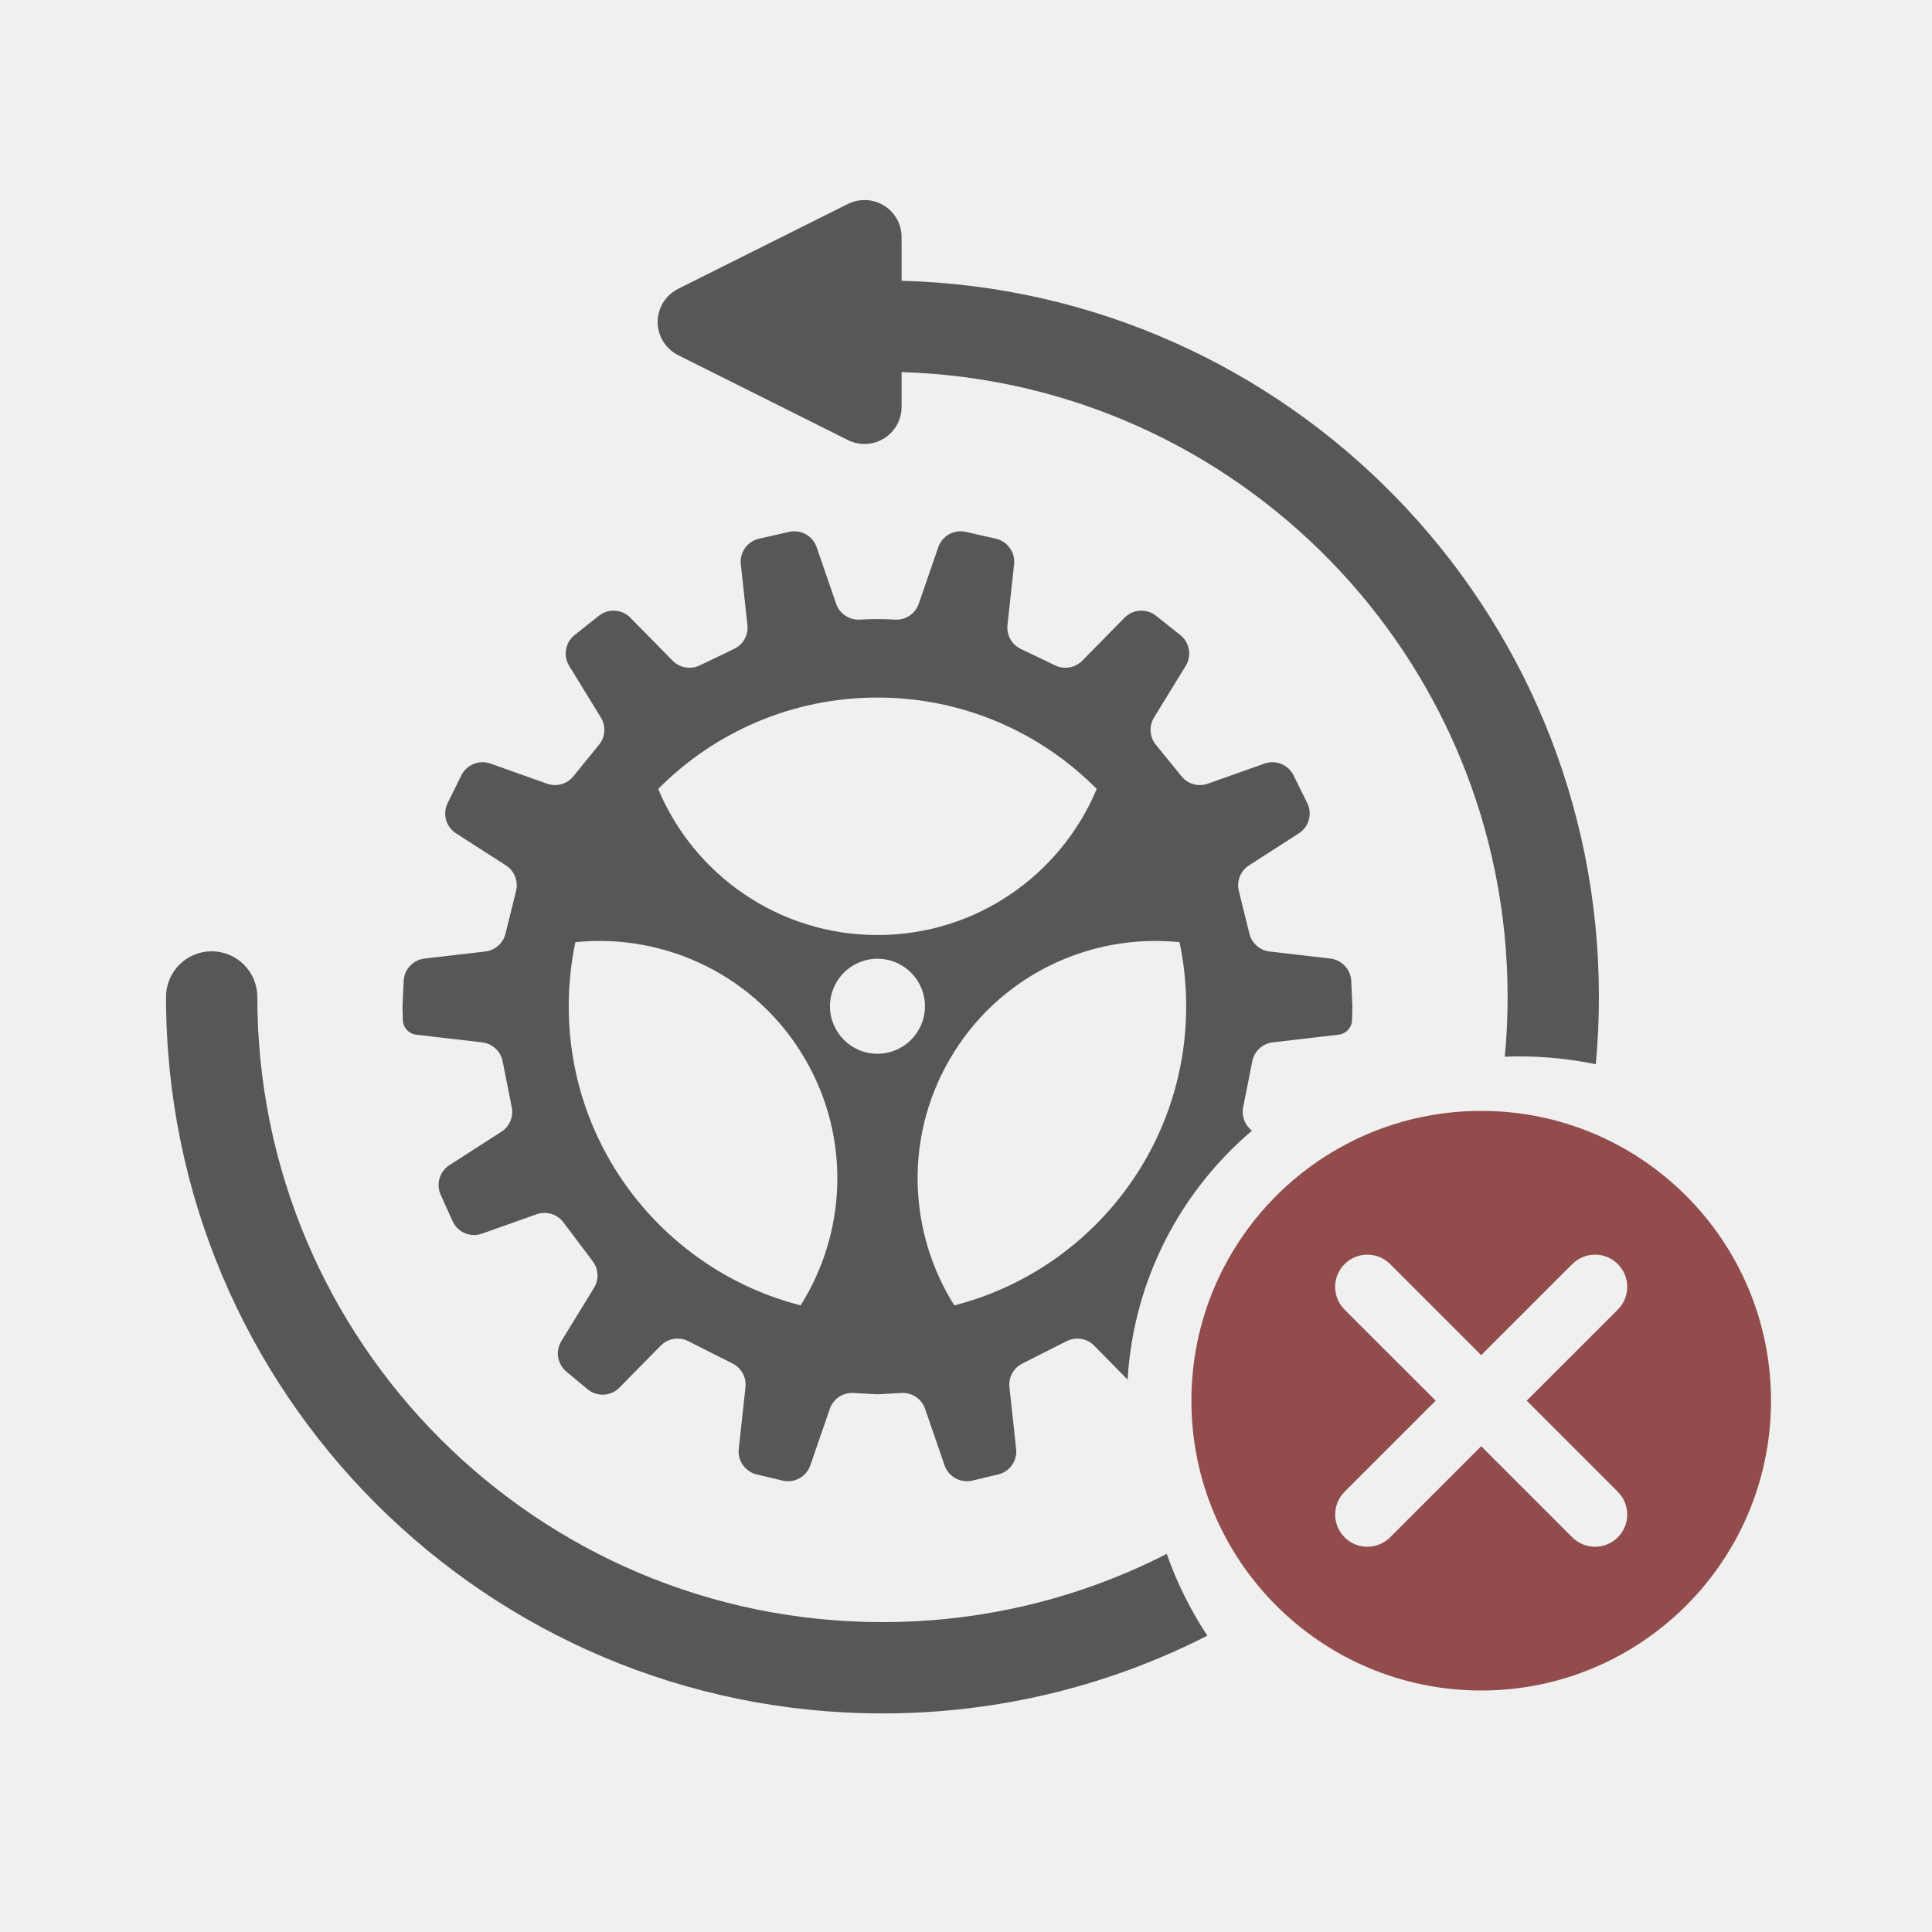
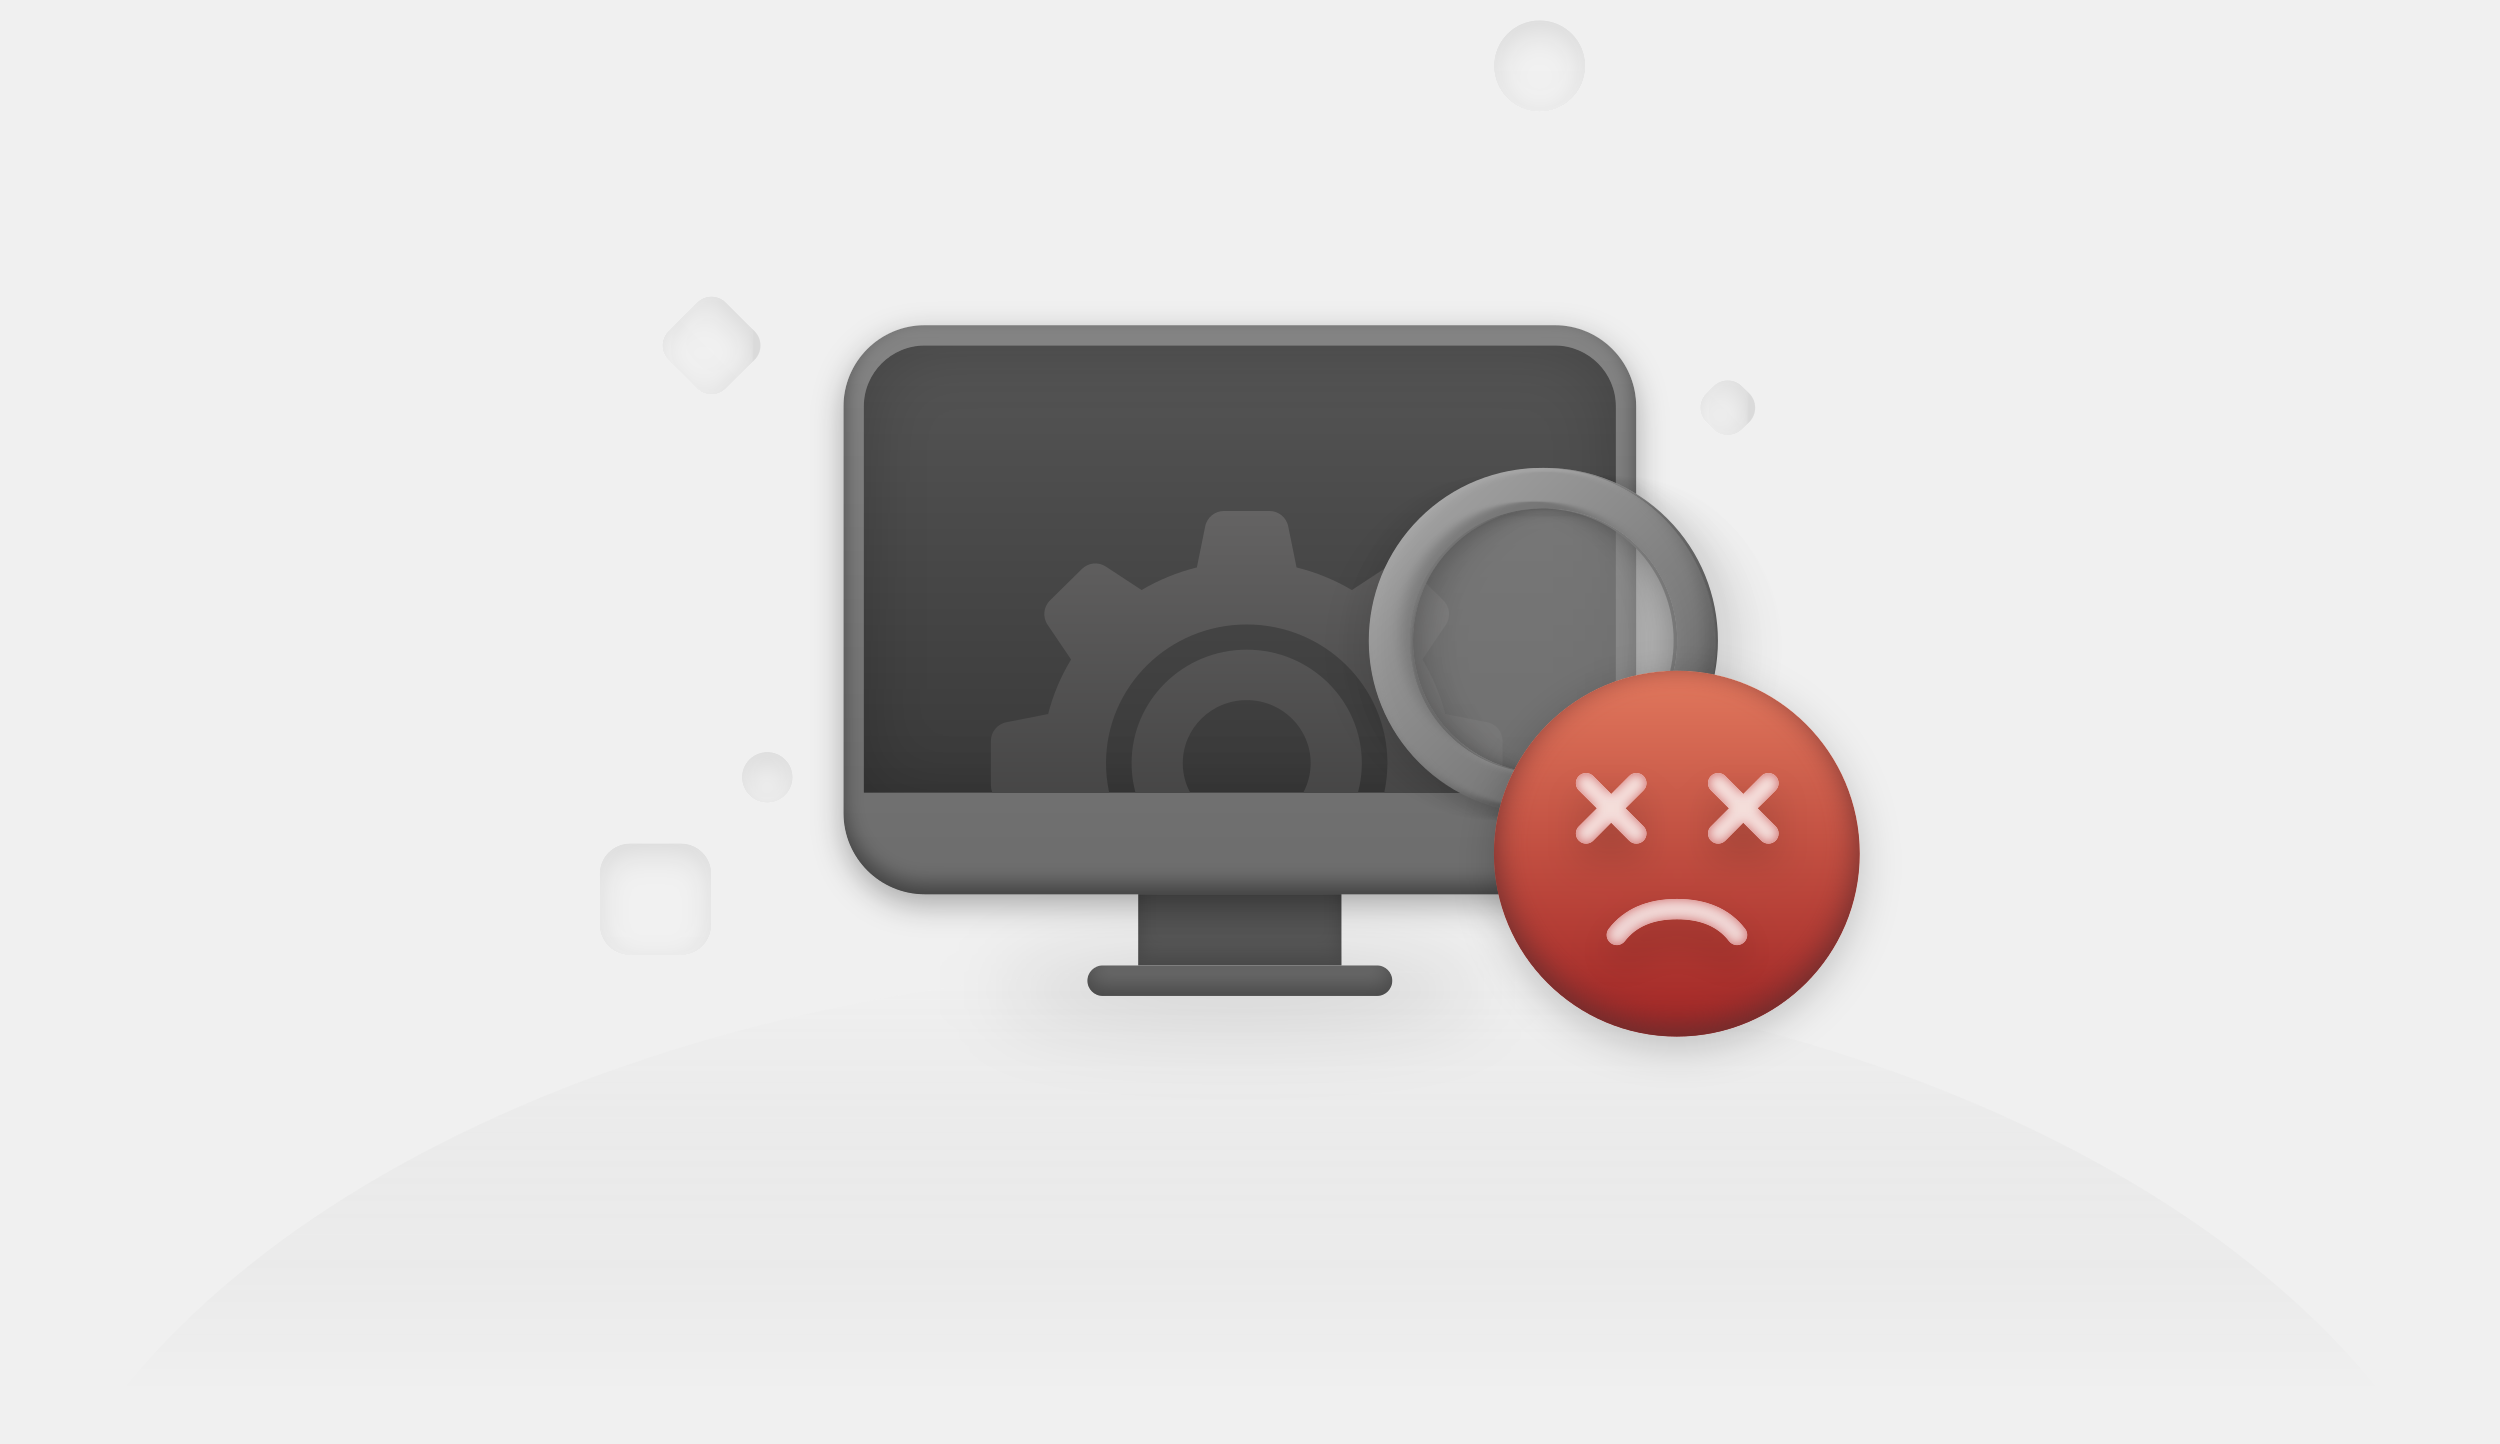
- <svg xmlns="http://www.w3.org/2000/svg" width="120px" height="120px" viewBox="0 0 120 120" version="1.1">
-   <g id="picture/update-failure/dark" stroke="none" stroke-width="1" fill="none" fill-rule="evenodd">
-     <g id="编组" transform="translate(10.312, 12.42345)">
-       <path d="M81.688,56.577 C91.629,56.577 99.688,64.635 99.688,74.577 C99.688,84.518 91.629,92.577 81.688,92.577 C71.747,92.577 63.688,84.518 63.688,74.577 C63.688,64.635 71.747,56.577 81.688,56.577 Z M76.031,66.091 C75.25,65.31 73.984,65.31 73.203,66.091 C72.422,66.872 72.422,68.139 73.203,68.92 L78.86,74.575 L73.203,80.233 C72.422,81.014 72.422,82.281 73.203,83.062 C73.984,83.843 75.25,83.843 76.031,83.062 L81.688,77.404 L87.345,83.062 C88.126,83.843 89.392,83.843 90.173,83.062 C90.954,82.281 90.954,81.014 90.173,80.233 L84.516,74.575 L90.173,68.92 C90.954,68.139 90.954,66.872 90.173,66.091 C89.392,65.31 88.126,65.31 87.345,66.091 L81.688,71.747 Z" id="形状结合" fill="#924C4C" fill-rule="nonzero" />
-       <path d="M2.835,46.665 C4.401,46.665 5.671,47.934 5.671,49.5 C5.671,70.945 23.055,88.329 44.5,88.329 C50.858,88.329 56.859,86.801 62.156,84.092 C62.79,85.897 63.641,87.601 64.678,89.171 C58.622,92.259 51.764,94 44.5,94 C19.923,94 0,74.077 0,49.5 C0,47.934 1.269,46.665 2.835,46.665 Z M49.675,20.612 L51.542,21.036 C52.268,21.201 52.755,21.884 52.675,22.625 L52.264,26.4 C52.196,27.019 52.527,27.612 53.088,27.881 L55.231,28.908 C55.796,29.178 56.47,29.06 56.91,28.613 L59.534,25.945 C60.059,25.41 60.904,25.358 61.491,25.824 L62.997,27.02 C63.578,27.481 63.723,28.303 63.335,28.935 L61.368,32.14 C61.042,32.671 61.087,33.349 61.48,33.832 L63.077,35.797 C63.469,36.279 64.121,36.461 64.705,36.254 L68.227,35.003 C68.927,34.754 69.702,35.068 70.031,35.734 L70.883,37.453 C71.214,38.122 70.99,38.933 70.362,39.337 L67.264,41.329 C66.736,41.668 66.483,42.306 66.634,42.914 L67.291,45.571 C67.437,46.164 67.937,46.604 68.544,46.675 L72.32,47.115 C73.034,47.198 73.582,47.786 73.615,48.504 L73.686,50.06 C73.688,50.095 73.688,50.13 73.688,50.165 L73.667,50.931 C73.655,51.4 73.3,51.789 72.833,51.843 L68.739,52.32 C68.107,52.394 67.595,52.867 67.47,53.491 L66.902,56.351 C66.792,56.904 67.008,57.467 67.452,57.804 C63.012,61.574 60.089,67.078 59.726,73.269 L57.649,71.157 C57.202,70.702 56.512,70.588 55.942,70.876 L53.182,72.27 C52.637,72.546 52.319,73.131 52.385,73.738 L52.803,77.573 C52.883,78.308 52.403,78.988 51.683,79.158 L50.08,79.538 C49.347,79.711 48.601,79.301 48.356,78.589 L47.147,75.082 C46.934,74.463 46.334,74.06 45.68,74.096 L44.269,74.175 C44.215,74.178 44.161,74.178 44.107,74.175 L42.696,74.096 C42.042,74.06 41.442,74.463 41.229,75.082 L40.02,78.589 C39.775,79.301 39.029,79.711 38.296,79.538 L36.693,79.158 C35.973,78.988 35.493,78.308 35.573,77.573 L35.991,73.738 C36.057,73.131 35.739,72.546 35.194,72.27 L32.434,70.876 C31.864,70.588 31.174,70.702 30.727,71.157 L28.162,73.765 C27.626,74.31 26.762,74.352 26.176,73.862 L24.864,72.766 C24.306,72.299 24.174,71.494 24.555,70.874 L26.584,67.568 C26.9,67.055 26.868,66.401 26.506,65.919 L24.68,63.495 C24.295,62.984 23.622,62.781 23.018,62.996 L19.625,64.201 C18.906,64.457 18.111,64.118 17.798,63.422 L17.058,61.782 C16.76,61.12 16.991,60.339 17.602,59.947 L20.83,57.871 C21.336,57.545 21.592,56.942 21.474,56.351 L20.906,53.491 C20.781,52.867 20.269,52.394 19.637,52.32 L15.543,51.843 C15.076,51.789 14.721,51.4 14.709,50.931 L14.688,50.165 C14.688,50.13 14.688,50.095 14.69,50.06 L14.761,48.504 C14.794,47.786 15.342,47.198 16.056,47.115 L19.832,46.675 C20.439,46.604 20.939,46.164 21.085,45.571 L21.742,42.914 C21.893,42.306 21.64,41.668 21.112,41.329 L18.014,39.337 C17.386,38.933 17.162,38.122 17.493,37.453 L18.345,35.734 C18.674,35.068 19.449,34.754 20.149,35.003 L23.671,36.254 C24.255,36.461 24.907,36.279 25.299,35.797 L26.896,33.832 C27.289,33.349 27.334,32.671 27.008,32.14 L25.041,28.935 C24.653,28.303 24.798,27.481 25.379,27.02 L26.885,25.824 C27.472,25.358 28.317,25.41 28.842,25.945 L31.466,28.613 C31.906,29.06 32.58,29.178 33.145,28.908 L35.288,27.881 C35.849,27.612 36.18,27.019 36.112,26.4 L35.701,22.625 C35.621,21.884 36.108,21.201 36.834,21.036 L38.701,20.612 C39.43,20.447 40.168,20.857 40.411,21.564 L41.623,25.079 C41.837,25.695 42.433,26.096 43.085,26.062 C43.533,26.039 43.901,26.028 44.188,26.028 C44.475,26.028 44.843,26.039 45.291,26.062 C45.943,26.096 46.539,25.695 46.753,25.079 L47.965,21.564 C48.208,20.857 48.946,20.447 49.675,20.612 Z M25.437,46.096 L25.427,46.096 C25.156,47.381 25.013,48.713 25.013,50.079 C25.013,59.021 31.134,66.534 39.415,68.655 C42.244,64.171 42.553,58.308 39.718,53.398 C36.72,48.204 31.04,45.524 25.437,46.096 Z M48.66,53.398 C45.825,58.308 46.134,64.171 48.963,68.656 C57.244,66.534 63.364,59.021 63.364,50.079 C63.364,48.713 63.222,47.381 62.95,46.097 C57.344,45.521 51.66,48.201 48.66,53.398 Z M45.445,1.274 C45.605,1.594 45.688,1.947 45.688,2.305 L45.689,5.016 C69.716,5.646 89,25.321 89,49.5 C89,50.909 88.934,52.304 88.806,53.68 C87.272,53.359 85.683,53.192 84.055,53.192 C83.753,53.192 83.452,53.198 83.153,53.209 C83.27,51.989 83.329,50.751 83.329,49.5 C83.329,28.453 66.584,11.317 45.689,10.688 L45.688,12.849 C45.688,14.121 44.656,15.153 43.384,15.153 C43.026,15.153 42.674,15.069 42.354,14.909 L31.81,9.637 C30.671,9.068 30.21,7.684 30.779,6.546 C31.002,6.1 31.364,5.739 31.81,5.516 L42.354,0.244 C43.492,-0.325 44.876,0.136 45.445,1.274 Z M44.189,47.126 C42.56,47.126 41.239,48.447 41.239,50.077 C41.239,51.706 42.56,53.027 44.189,53.027 C45.818,53.027 47.139,51.706 47.139,50.077 C47.139,48.447 45.818,47.126 44.189,47.126 Z M44.189,30.903 C38.864,30.903 34.046,33.073 30.57,36.58 C32.794,41.908 38.054,45.653 44.189,45.653 C50.324,45.653 55.584,41.908 57.807,36.578 C54.332,33.073 49.514,30.903 44.189,30.903 Z" id="形状结合" fill="#575757" />
+ <svg xmlns="http://www.w3.org/2000/svg" xmlns:xlink="http://www.w3.org/1999/xlink" width="246px" height="142px" viewBox="0 0 246 142" version="1.1">
+   <defs>
+     <linearGradient x1="50%" y1="0%" x2="50%" y2="76.664%" id="linearGradient-1">
+       <stop stop-color="#FFFFFF" stop-opacity="0.1" offset="0%" />
+       <stop stop-color="#000000" stop-opacity="0" offset="100%" />
+     </linearGradient>
+     <linearGradient x1="50%" y1="0%" x2="50%" y2="100%" id="linearGradient-2">
+       <stop stop-color="#FFFFFF" stop-opacity="0.05" offset="0%" />
+       <stop stop-color="#FFFFFF" stop-opacity="0.02" offset="100%" />
+     </linearGradient>
+     <rect id="path-3" x="7" y="28" width="8" height="8" rx="2" />
+     <filter x="-25.0%" y="-25.0%" width="150.0%" height="150.0%" filterUnits="objectBoundingBox" id="filter-4">
+       <feGaussianBlur stdDeviation="1.5" in="SourceAlpha" result="shadowBlurInner1" />
+       <feOffset dx="0" dy="1" in="shadowBlurInner1" result="shadowOffsetInner1" />
+       <feComposite in="shadowOffsetInner1" in2="SourceAlpha" operator="arithmetic" k2="-1" k3="1" result="shadowInnerInner1" />
+       <feColorMatrix values="0 0 0 0 0   0 0 0 0 0   0 0 0 0 0  0 0 0 0.1 0" type="matrix" in="shadowInnerInner1" result="shadowMatrixInner1" />
+       <feGaussianBlur stdDeviation="1.5" in="SourceAlpha" result="shadowBlurInner2" />
+       <feOffset dx="0" dy="-1" in="shadowBlurInner2" result="shadowOffsetInner2" />
+       <feComposite in="shadowOffsetInner2" in2="SourceAlpha" operator="arithmetic" k2="-1" k3="1" result="shadowInnerInner2" />
+       <feColorMatrix values="0 0 0 0 1   0 0 0 0 1   0 0 0 0 1  0 0 0 0.1 0" type="matrix" in="shadowInnerInner2" result="shadowMatrixInner2" />
+       <feMerge>
+         <feMergeNode in="shadowMatrixInner1" />
+         <feMergeNode in="shadowMatrixInner2" />
+       </feMerge>
+     </filter>
+     <rect id="path-5" x="108.5" y="35.621" width="5" height="5" rx="2" />
+     <filter x="-40.0%" y="-40.0%" width="180.0%" height="180.0%" filterUnits="objectBoundingBox" id="filter-6">
+       <feGaussianBlur stdDeviation="1.5" in="SourceAlpha" result="shadowBlurInner1" />
+       <feOffset dx="0" dy="1" in="shadowBlurInner1" result="shadowOffsetInner1" />
+       <feComposite in="shadowOffsetInner1" in2="SourceAlpha" operator="arithmetic" k2="-1" k3="1" result="shadowInnerInner1" />
+       <feColorMatrix values="0 0 0 0 0   0 0 0 0 0   0 0 0 0 0  0 0 0 0.1 0" type="matrix" in="shadowInnerInner1" result="shadowMatrixInner1" />
+       <feGaussianBlur stdDeviation="1.5" in="SourceAlpha" result="shadowBlurInner2" />
+       <feOffset dx="0" dy="-1" in="shadowBlurInner2" result="shadowOffsetInner2" />
+       <feComposite in="shadowOffsetInner2" in2="SourceAlpha" operator="arithmetic" k2="-1" k3="1" result="shadowInnerInner2" />
+       <feColorMatrix values="0 0 0 0 1   0 0 0 0 1   0 0 0 0 1  0 0 0 0.1 0" type="matrix" in="shadowInnerInner2" result="shadowMatrixInner2" />
+       <feMerge>
+         <feMergeNode in="shadowMatrixInner1" />
+         <feMergeNode in="shadowMatrixInner2" />
+       </feMerge>
+     </filter>
+     <rect id="path-7" x="106" y="89" width="5" height="5" rx="2" />
+     <filter x="-40.0%" y="-40.0%" width="180.0%" height="180.0%" filterUnits="objectBoundingBox" id="filter-8">
+       <feGaussianBlur stdDeviation="1.5" in="SourceAlpha" result="shadowBlurInner1" />
+       <feOffset dx="0" dy="1" in="shadowBlurInner1" result="shadowOffsetInner1" />
+       <feComposite in="shadowOffsetInner1" in2="SourceAlpha" operator="arithmetic" k2="-1" k3="1" result="shadowInnerInner1" />
+       <feColorMatrix values="0 0 0 0 0   0 0 0 0 0   0 0 0 0 0  0 0 0 0.1 0" type="matrix" in="shadowInnerInner1" result="shadowMatrixInner1" />
+       <feGaussianBlur stdDeviation="1.5" in="SourceAlpha" result="shadowBlurInner2" />
+       <feOffset dx="0" dy="-1" in="shadowBlurInner2" result="shadowOffsetInner2" />
+       <feComposite in="shadowOffsetInner2" in2="SourceAlpha" operator="arithmetic" k2="-1" k3="1" result="shadowInnerInner2" />
+       <feColorMatrix values="0 0 0 0 1   0 0 0 0 1   0 0 0 0 1  0 0 0 0.1 0" type="matrix" in="shadowInnerInner2" result="shadowMatrixInner2" />
+       <feMerge>
+         <feMergeNode in="shadowMatrixInner1" />
+         <feMergeNode in="shadowMatrixInner2" />
+       </feMerge>
+     </filter>
+     <rect id="path-9" x="88" y="0" width="9" height="9" rx="4.5" />
+     <filter x="-22.2%" y="-22.2%" width="144.4%" height="144.4%" filterUnits="objectBoundingBox" id="filter-10">
+       <feGaussianBlur stdDeviation="1.5" in="SourceAlpha" result="shadowBlurInner1" />
+       <feOffset dx="0" dy="1" in="shadowBlurInner1" result="shadowOffsetInner1" />
+       <feComposite in="shadowOffsetInner1" in2="SourceAlpha" operator="arithmetic" k2="-1" k3="1" result="shadowInnerInner1" />
+       <feColorMatrix values="0 0 0 0 0   0 0 0 0 0   0 0 0 0 0  0 0 0 0.1 0" type="matrix" in="shadowInnerInner1" result="shadowMatrixInner1" />
+       <feGaussianBlur stdDeviation="1.5" in="SourceAlpha" result="shadowBlurInner2" />
+       <feOffset dx="0" dy="-1" in="shadowBlurInner2" result="shadowOffsetInner2" />
+       <feComposite in="shadowOffsetInner2" in2="SourceAlpha" operator="arithmetic" k2="-1" k3="1" result="shadowInnerInner2" />
+       <feColorMatrix values="0 0 0 0 1   0 0 0 0 1   0 0 0 0 1  0 0 0 0.1 0" type="matrix" in="shadowInnerInner2" result="shadowMatrixInner2" />
+       <feMerge>
+         <feMergeNode in="shadowMatrixInner1" />
+         <feMergeNode in="shadowMatrixInner2" />
+       </feMerge>
+     </filter>
+     <rect id="path-11" x="14" y="72" width="5" height="5" rx="2.5" />
+     <filter x="-40.0%" y="-40.0%" width="180.0%" height="180.0%" filterUnits="objectBoundingBox" id="filter-12">
+       <feGaussianBlur stdDeviation="1.5" in="SourceAlpha" result="shadowBlurInner1" />
+       <feOffset dx="0" dy="1" in="shadowBlurInner1" result="shadowOffsetInner1" />
+       <feComposite in="shadowOffsetInner1" in2="SourceAlpha" operator="arithmetic" k2="-1" k3="1" result="shadowInnerInner1" />
+       <feColorMatrix values="0 0 0 0 0   0 0 0 0 0   0 0 0 0 0  0 0 0 0.1 0" type="matrix" in="shadowInnerInner1" result="shadowMatrixInner1" />
+       <feGaussianBlur stdDeviation="1.5" in="SourceAlpha" result="shadowBlurInner2" />
+       <feOffset dx="0" dy="-1" in="shadowBlurInner2" result="shadowOffsetInner2" />
+       <feComposite in="shadowOffsetInner2" in2="SourceAlpha" operator="arithmetic" k2="-1" k3="1" result="shadowInnerInner2" />
+       <feColorMatrix values="0 0 0 0 1   0 0 0 0 1   0 0 0 0 1  0 0 0 0.1 0" type="matrix" in="shadowInnerInner2" result="shadowMatrixInner2" />
+       <feMerge>
+         <feMergeNode in="shadowMatrixInner1" />
+         <feMergeNode in="shadowMatrixInner2" />
+       </feMerge>
+     </filter>
+     <linearGradient x1="50%" y1="0%" x2="50%" y2="100%" id="linearGradient-13">
+       <stop stop-color="#FFFFFF" stop-opacity="0.1" offset="0%" />
+       <stop stop-color="#FFFFFF" stop-opacity="0.02" offset="100%" />
+     </linearGradient>
+     <rect id="path-14" x="0" y="81" width="11" height="11" rx="3" />
+     <filter x="-18.2%" y="-18.2%" width="136.4%" height="136.4%" filterUnits="objectBoundingBox" id="filter-15">
+       <feGaussianBlur stdDeviation="1.5" in="SourceAlpha" result="shadowBlurInner1" />
+       <feOffset dx="0" dy="1" in="shadowBlurInner1" result="shadowOffsetInner1" />
+       <feComposite in="shadowOffsetInner1" in2="SourceAlpha" operator="arithmetic" k2="-1" k3="1" result="shadowInnerInner1" />
+       <feColorMatrix values="0 0 0 0 0   0 0 0 0 0   0 0 0 0 0  0 0 0 0.1 0" type="matrix" in="shadowInnerInner1" result="shadowMatrixInner1" />
+       <feGaussianBlur stdDeviation="1.5" in="SourceAlpha" result="shadowBlurInner2" />
+       <feOffset dx="0" dy="-1" in="shadowBlurInner2" result="shadowOffsetInner2" />
+       <feComposite in="shadowOffsetInner2" in2="SourceAlpha" operator="arithmetic" k2="-1" k3="1" result="shadowInnerInner2" />
+       <feColorMatrix values="0 0 0 0 1   0 0 0 0 1   0 0 0 0 1  0 0 0 0.1 0" type="matrix" in="shadowInnerInner2" result="shadowMatrixInner2" />
+       <feMerge>
+         <feMergeNode in="shadowMatrixInner1" />
+         <feMergeNode in="shadowMatrixInner2" />
+       </feMerge>
+     </filter>
+     <filter x="-23.3%" y="-157.2%" width="146.7%" height="414.4%" filterUnits="objectBoundingBox" id="filter-16">
+       <feGaussianBlur stdDeviation="3.724" in="SourceGraphic" />
+     </filter>
+     <linearGradient x1="50%" y1="0%" x2="50%" y2="96.644%" id="linearGradient-17">
+       <stop stop-color="#4D4D4D" offset="0%" />
+       <stop stop-color="#575757" offset="100%" />
+     </linearGradient>
+     <polygon id="path-18" points="29 55 49 55 49 63 29 63" />
+     <filter x="-7.5%" y="-18.8%" width="115.0%" height="137.5%" filterUnits="objectBoundingBox" id="filter-19">
+       <feGaussianBlur stdDeviation="1" in="SourceAlpha" result="shadowBlurInner1" />
+       <feOffset dx="0" dy="-1" in="shadowBlurInner1" result="shadowOffsetInner1" />
+       <feComposite in="shadowOffsetInner1" in2="SourceAlpha" operator="arithmetic" k2="-1" k3="1" result="shadowInnerInner1" />
+       <feColorMatrix values="0 0 0 0 0   0 0 0 0 0   0 0 0 0 0  0 0 0 0.18 0" type="matrix" in="shadowInnerInner1" />
+     </filter>
+     <rect id="path-20" x="24" y="63" width="30" height="3" rx="1.5" />
+     <filter x="-5.0%" y="-50.0%" width="110.0%" height="200.0%" filterUnits="objectBoundingBox" id="filter-21">
+       <feGaussianBlur stdDeviation="1" in="SourceAlpha" result="shadowBlurInner1" />
+       <feOffset dx="0" dy="-1" in="shadowBlurInner1" result="shadowOffsetInner1" />
+       <feComposite in="shadowOffsetInner1" in2="SourceAlpha" operator="arithmetic" k2="-1" k3="1" result="shadowInnerInner1" />
+       <feColorMatrix values="0 0 0 0 0   0 0 0 0 0   0 0 0 0 0  0 0 0 0.3 0" type="matrix" in="shadowInnerInner1" />
+     </filter>
+     <linearGradient x1="50%" y1="0%" x2="50%" y2="92.006%" id="linearGradient-22">
+       <stop stop-color="#848484" offset="0%" />
+       <stop stop-color="#6E6E6E" offset="100%" />
+     </linearGradient>
+     <rect id="path-23" x="0" y="0" width="78" height="56" rx="8" />
+     <filter x="-6.4%" y="-7.1%" width="112.8%" height="117.9%" filterUnits="objectBoundingBox" id="filter-24">
+       <feOffset dx="0" dy="1" in="SourceAlpha" result="shadowOffsetOuter1" />
+       <feGaussianBlur stdDeviation="1.5" in="shadowOffsetOuter1" result="shadowBlurOuter1" />
+       <feColorMatrix values="0 0 0 0 0   0 0 0 0 0   0 0 0 0 0  0 0 0 0.3 0" type="matrix" in="shadowBlurOuter1" />
+     </filter>
+     <filter x="-5.8%" y="-6.2%" width="111.5%" height="116.1%" filterUnits="objectBoundingBox" id="filter-25">
+       <feGaussianBlur stdDeviation="1" in="SourceAlpha" result="shadowBlurInner1" />
+       <feOffset dx="0" dy="-1" in="shadowBlurInner1" result="shadowOffsetInner1" />
+       <feComposite in="shadowOffsetInner1" in2="SourceAlpha" operator="arithmetic" k2="-1" k3="1" result="shadowInnerInner1" />
+       <feColorMatrix values="0 0 0 0 0   0 0 0 0 0   0 0 0 0 0  0 0 0 0.404 0" type="matrix" in="shadowInnerInner1" />
+     </filter>
+     <linearGradient x1="50%" y1="0%" x2="50%" y2="100%" id="linearGradient-26">
+       <stop stop-color="#555555" offset="0%" />
+       <stop stop-color="#393939" offset="100%" />
+     </linearGradient>
+     <path d="M8,2 L70,2 C73.314,2 76,4.686 76,8 L76,46 L76,46 L2,46 L2,8 C2,4.686 4.686,2 8,2 Z" id="path-27" />
+     <filter x="-4.7%" y="-8.0%" width="109.5%" height="115.9%" filterUnits="objectBoundingBox" id="filter-29">
+       <feGaussianBlur stdDeviation="3.5" in="SourceAlpha" result="shadowBlurInner1" />
+       <feOffset dx="0" dy="0" in="shadowBlurInner1" result="shadowOffsetInner1" />
+       <feComposite in="shadowOffsetInner1" in2="SourceAlpha" operator="arithmetic" k2="-1" k3="1" result="shadowInnerInner1" />
+       <feColorMatrix values="0 0 0 0 0   0 0 0 0 0   0 0 0 0 0  0 0 0 0.2 0" type="matrix" in="shadowInnerInner1" />
+     </filter>
+     <linearGradient x1="50%" y1="0%" x2="50%" y2="107.467%" id="linearGradient-30">
+       <stop stop-color="#646363" offset="0%" />
+       <stop stop-color="#2C2C2C" offset="100%" />
+     </linearGradient>
+     <path d="M19.251,34.134 L19.25,40.25 L15.25,40.25 L15.25,34.134 C15.906,34.21 16.573,34.25 17.25,34.25 C17.927,34.25 18.594,34.21 19.251,34.134 Z" id="path-31" />
+     <filter x="-37.5%" y="-24.5%" width="175.0%" height="149.0%" filterUnits="objectBoundingBox" id="filter-32">
+       <feGaussianBlur stdDeviation="1" in="SourceAlpha" result="shadowBlurInner1" />
+       <feOffset dx="0" dy="1" in="shadowBlurInner1" result="shadowOffsetInner1" />
+       <feComposite in="shadowOffsetInner1" in2="SourceAlpha" operator="arithmetic" k2="-1" k3="1" result="shadowInnerInner1" />
+       <feColorMatrix values="0 0 0 0 0   0 0 0 0 0   0 0 0 0 0  0 0 0 0.2 0" type="matrix" in="shadowInnerInner1" result="shadowMatrixInner1" />
+       <feGaussianBlur stdDeviation="1" in="SourceAlpha" result="shadowBlurInner2" />
+       <feOffset dx="0" dy="-1" in="shadowBlurInner2" result="shadowOffsetInner2" />
+       <feComposite in="shadowOffsetInner2" in2="SourceAlpha" operator="arithmetic" k2="-1" k3="1" result="shadowInnerInner2" />
+       <feColorMatrix values="0 0 0 0 0   0 0 0 0 0   0 0 0 0 0  0 0 0 0.2 0" type="matrix" in="shadowInnerInner2" result="shadowMatrixInner2" />
+       <feMerge>
+         <feMergeNode in="shadowMatrixInner1" />
+         <feMergeNode in="shadowMatrixInner2" />
+       </feMerge>
+     </filter>
+     <path d="M15.25,40.25 L19.25,40.25 C19.802,40.25 20.25,40.698 20.25,41.25 L20.25,52.25 C20.25,53.355 19.355,54.25 18.25,54.25 L16.25,54.25 C15.145,54.25 14.25,53.355 14.25,52.25 L14.25,41.25 C14.25,40.698 14.698,40.25 15.25,40.25 Z" id="path-33" />
+     <filter x="-25.0%" y="-10.7%" width="150.0%" height="121.4%" filterUnits="objectBoundingBox" id="filter-34">
+       <feGaussianBlur stdDeviation="0.5" in="SourceAlpha" result="shadowBlurInner1" />
+       <feOffset dx="0" dy="1" in="shadowBlurInner1" result="shadowOffsetInner1" />
+       <feComposite in="shadowOffsetInner1" in2="SourceAlpha" operator="arithmetic" k2="-1" k3="1" result="shadowInnerInner1" />
+       <feColorMatrix values="0 0 0 0 1   0 0 0 0 1   0 0 0 0 1  0 0 0 0.1 0" type="matrix" in="shadowInnerInner1" result="shadowMatrixInner1" />
+       <feGaussianBlur stdDeviation="1" in="SourceAlpha" result="shadowBlurInner2" />
+       <feOffset dx="0" dy="-1" in="shadowBlurInner2" result="shadowOffsetInner2" />
+       <feComposite in="shadowOffsetInner2" in2="SourceAlpha" operator="arithmetic" k2="-1" k3="1" result="shadowInnerInner2" />
+       <feColorMatrix values="0 0 0 0 0   0 0 0 0 0   0 0 0 0 0  0 0 0 0.3 0" type="matrix" in="shadowInnerInner2" result="shadowMatrixInner2" />
+       <feMerge>
+         <feMergeNode in="shadowMatrixInner1" />
+         <feMergeNode in="shadowMatrixInner2" />
+       </feMerge>
+     </filter>
+     <linearGradient x1="52.187%" y1="-1.77635684e-13%" x2="50%" y2="100%" id="linearGradient-35">
+       <stop stop-color="#9F9F9F" offset="0%" />
+       <stop stop-color="#6C6C6C" offset="100%" />
+     </linearGradient>
+     <path d="M17.25,0.25 C26.639,0.25 34.25,7.861 34.25,17.25 C34.25,26.639 26.639,34.25 17.25,34.25 C7.861,34.25 0.25,26.639 0.25,17.25 C0.25,7.861 7.861,0.25 17.25,0.25 Z M17.25,0.75 C8.137,0.75 0.75,8.137 0.75,17.25 C0.75,26.363 8.137,33.75 17.25,33.75 C26.363,33.75 33.75,26.363 33.75,17.25 C33.75,8.137 26.363,0.75 17.25,0.75 Z M17.25,3.75 C24.706,3.75 30.75,9.794 30.75,17.25 C30.75,24.706 24.706,30.75 17.25,30.75 C9.794,30.75 3.75,24.706 3.75,17.25 C3.75,9.794 9.794,3.75 17.25,3.75 Z M17.25,4.25 C10.07,4.25 4.25,10.07 4.25,17.25 C4.25,24.43 10.07,30.25 17.25,30.25 C24.43,30.25 30.25,24.43 30.25,17.25 C30.25,10.07 24.43,4.25 17.25,4.25 Z" id="path-36" />
+     <filter x="-19.1%" y="-16.2%" width="138.2%" height="138.2%" filterUnits="objectBoundingBox" id="filter-37">
+       <feOffset dx="0" dy="1" in="SourceAlpha" result="shadowOffsetOuter1" />
+       <feGaussianBlur stdDeviation="2" in="shadowOffsetOuter1" result="shadowBlurOuter1" />
+       <feColorMatrix values="0 0 0 0 0   0 0 0 0 0   0 0 0 0 0  0 0 0 0.2 0" type="matrix" in="shadowBlurOuter1" />
+     </filter>
+     <filter x="-14.7%" y="-11.8%" width="129.4%" height="129.4%" filterUnits="objectBoundingBox" id="filter-38">
+       <feOffset dx="0" dy="0.5" in="SourceAlpha" result="shadowOffsetInner1" />
+       <feComposite in="shadowOffsetInner1" in2="SourceAlpha" operator="arithmetic" k2="-1" k3="1" result="shadowInnerInner1" />
+       <feColorMatrix values="0 0 0 0 1   0 0 0 0 1   0 0 0 0 1  0 0 0 0.1 0" type="matrix" in="shadowInnerInner1" result="shadowMatrixInner1" />
+       <feGaussianBlur stdDeviation="0.5" in="SourceAlpha" result="shadowBlurInner2" />
+       <feOffset dx="0" dy="-1" in="shadowBlurInner2" result="shadowOffsetInner2" />
+       <feComposite in="shadowOffsetInner2" in2="SourceAlpha" operator="arithmetic" k2="-1" k3="1" result="shadowInnerInner2" />
+       <feColorMatrix values="0 0 0 0 0   0 0 0 0 0   0 0 0 0 0  0 0 0 0.202 0" type="matrix" in="shadowInnerInner2" result="shadowMatrixInner2" />
+       <feMerge>
+         <feMergeNode in="shadowMatrixInner1" />
+         <feMergeNode in="shadowMatrixInner2" />
+       </feMerge>
+     </filter>
+     <path d="M17,0 C26.389,0 34,7.611 34,17 C34,26.389 26.389,34 17,34 C7.611,34 0,26.389 0,17 C0,7.611 7.611,0 17,0 Z M17,4 C9.82,4 4,9.82 4,17 C4,24.18 9.82,30 17,30 C24.18,30 30,24.18 30,17 C30,9.82 24.18,4 17,4 Z" id="path-39" />
+     <filter x="-19.1%" y="-16.2%" width="138.2%" height="138.2%" filterUnits="objectBoundingBox" id="filter-40">
+       <feOffset dx="0" dy="1" in="SourceAlpha" result="shadowOffsetOuter1" />
+       <feGaussianBlur stdDeviation="2" in="shadowOffsetOuter1" result="shadowBlurOuter1" />
+       <feColorMatrix values="0 0 0 0 0   0 0 0 0 0   0 0 0 0 0  0 0 0 0.2 0" type="matrix" in="shadowBlurOuter1" />
+     </filter>
+     <filter x="-14.7%" y="-11.8%" width="129.4%" height="129.4%" filterUnits="objectBoundingBox" id="filter-41">
+       <feGaussianBlur stdDeviation="0.5" in="SourceAlpha" result="shadowBlurInner1" />
+       <feOffset dx="0" dy="0.5" in="shadowBlurInner1" result="shadowOffsetInner1" />
+       <feComposite in="shadowOffsetInner1" in2="SourceAlpha" operator="arithmetic" k2="-1" k3="1" result="shadowInnerInner1" />
+       <feColorMatrix values="0 0 0 0 1   0 0 0 0 1   0 0 0 0 1  0 0 0 0.1 0" type="matrix" in="shadowInnerInner1" result="shadowMatrixInner1" />
+       <feGaussianBlur stdDeviation="0.5" in="SourceAlpha" result="shadowBlurInner2" />
+       <feOffset dx="0" dy="-1" in="shadowBlurInner2" result="shadowOffsetInner2" />
+       <feComposite in="shadowOffsetInner2" in2="SourceAlpha" operator="arithmetic" k2="-1" k3="1" result="shadowInnerInner2" />
+       <feColorMatrix values="0 0 0 0 0   0 0 0 0 0   0 0 0 0 0  0 0 0 0.202 0" type="matrix" in="shadowInnerInner2" result="shadowMatrixInner2" />
+       <feMerge>
+         <feMergeNode in="shadowMatrixInner1" />
+         <feMergeNode in="shadowMatrixInner2" />
+       </feMerge>
+     </filter>
+     <circle id="path-42" cx="17.25" cy="17.25" r="13" />
+     <filter x="-5.8%" y="-5.8%" width="111.5%" height="111.5%" filterUnits="objectBoundingBox" id="filter-43">
+       <feGaussianBlur stdDeviation="1.5" in="SourceAlpha" result="shadowBlurInner1" />
+       <feOffset dx="0" dy="0" in="shadowBlurInner1" result="shadowOffsetInner1" />
+       <feComposite in="shadowOffsetInner1" in2="SourceAlpha" operator="arithmetic" k2="-1" k3="1" result="shadowInnerInner1" />
+       <feColorMatrix values="0 0 0 0 0   0 0 0 0 0   0 0 0 0 0  0 0 0 0.3 0" type="matrix" in="shadowInnerInner1" />
+     </filter>
+     <linearGradient x1="50%" y1="0%" x2="50%" y2="100%" id="linearGradient-44">
+       <stop stop-color="#E1785D" offset="0%" />
+       <stop stop-color="#A12424" offset="100%" />
+     </linearGradient>
+     <circle id="path-45" cx="18" cy="18" r="18" />
+     <filter x="-18.1%" y="-15.3%" width="136.1%" height="136.1%" filterUnits="objectBoundingBox" id="filter-46">
+       <feOffset dx="0" dy="1" in="SourceAlpha" result="shadowOffsetOuter1" />
+       <feGaussianBlur stdDeviation="2" in="shadowOffsetOuter1" result="shadowBlurOuter1" />
+       <feColorMatrix values="0 0 0 0 0   0 0 0 0 0   0 0 0 0 0  0 0 0 0.2 0" type="matrix" in="shadowBlurOuter1" />
+     </filter>
+     <filter x="-16.7%" y="-13.9%" width="133.3%" height="133.3%" filterUnits="objectBoundingBox" id="filter-47">
+       <feGaussianBlur stdDeviation="1.5" in="SourceAlpha" result="shadowBlurInner1" />
+       <feOffset dx="0" dy="-1" in="shadowBlurInner1" result="shadowOffsetInner1" />
+       <feComposite in="shadowOffsetInner1" in2="SourceAlpha" operator="arithmetic" k2="-1" k3="1" result="shadowInnerInner1" />
+       <feColorMatrix values="0 0 0 0 0.419   0 0 0 0 0.177   0 0 0 0 0.177  0 0 0 1 0" type="matrix" in="shadowInnerInner1" />
+     </filter>
+     <path d="M14.723,10.359 C15.113,10.749 15.113,11.382 14.723,11.773 L12.954,13.54 L14.723,15.309 C15.113,15.699 15.113,16.332 14.723,16.723 C14.332,17.113 13.699,17.113 13.309,16.723 L11.54,14.954 L9.773,16.723 C9.382,17.113 8.749,17.113 8.359,16.723 C7.968,16.332 7.968,15.699 8.359,15.309 L10.126,13.54 L8.359,11.773 C7.968,11.382 7.968,10.749 8.359,10.359 C8.749,9.968 9.382,9.968 9.773,10.359 L11.54,12.126 L13.309,10.359 C13.699,9.968 14.332,9.968 14.723,10.359 Z M27.723,10.359 C28.113,10.749 28.113,11.382 27.723,11.773 L25.954,13.54 L27.723,15.309 C28.113,15.699 28.113,16.332 27.723,16.723 C27.332,17.113 26.699,17.113 26.309,16.723 L24.54,14.954 L22.773,16.723 C22.382,17.113 21.749,17.113 21.359,16.723 C20.968,16.332 20.968,15.699 21.359,15.309 L23.126,13.54 L21.359,11.773 C20.968,11.382 20.968,10.749 21.359,10.359 C21.749,9.968 22.382,9.968 22.773,10.359 L24.54,12.126 L26.309,10.359 C26.699,9.968 27.332,9.968 27.723,10.359 Z M18.011,22.457 C20.943,22.457 23.212,23.432 24.72,25.39 C25.057,25.827 24.976,26.455 24.538,26.792 C24.1,27.129 23.473,27.048 23.136,26.61 C22.032,25.177 20.356,24.457 18.011,24.457 C15.665,24.457 13.99,25.177 12.886,26.61 C12.549,27.048 11.921,27.129 11.483,26.792 C11.046,26.455 10.964,25.827 11.301,25.39 C12.809,23.432 15.078,22.457 18.011,22.457 Z" id="path-48" />
+     <filter x="-35.1%" y="-29.5%" width="170.2%" height="182.7%" filterUnits="objectBoundingBox" id="filter-49">
+       <feOffset dx="0" dy="2" in="SourceAlpha" result="shadowOffsetOuter1" />
+       <feGaussianBlur stdDeviation="2" in="shadowOffsetOuter1" result="shadowBlurOuter1" />
+       <feComposite in="shadowBlurOuter1" in2="SourceAlpha" operator="out" result="shadowBlurOuter1" />
+       <feColorMatrix values="0 0 0 0 0   0 0 0 0 0   0 0 0 0 0  0 0 0 0.2 0" type="matrix" in="shadowBlurOuter1" />
+     </filter>
+     <filter x="-22.6%" y="-14.8%" width="145.1%" height="153.1%" filterUnits="objectBoundingBox" id="filter-50">
+       <feGaussianBlur stdDeviation="0.5" in="SourceAlpha" result="shadowBlurInner1" />
+       <feOffset dx="0" dy="0" in="shadowBlurInner1" result="shadowOffsetInner1" />
+       <feComposite in="shadowOffsetInner1" in2="SourceAlpha" operator="arithmetic" k2="-1" k3="1" result="shadowInnerInner1" />
+       <feColorMatrix values="0 0 0 0 0.815   0 0 0 0 0.422   0 0 0 0 0.422  0 0 0 1 0" type="matrix" in="shadowInnerInner1" />
+     </filter>
+   </defs>
+   <g id="picture/update-failure-dark" stroke="none" stroke-width="1" fill="none" fill-rule="evenodd">
+     <path d="M123.071,95 C180.309,95 228.415,118.362 242.142,150 L4,150 C17.727,118.362 65.833,95 123.071,95 Z" id="形状结合" fill="url(#linearGradient-1)" />
+     <g id="小元素" transform="translate(59, 2)">
+       <g id="矩形" transform="translate(11, 32) rotate(-315) translate(-11, -32)">
+         <use fill="url(#linearGradient-2)" fill-rule="evenodd" xlink:href="#path-3" />
+         <use fill="black" fill-opacity="1" filter="url(#filter-4)" xlink:href="#path-3" />
+       </g>
+       <g id="矩形" transform="translate(111, 38.1213) rotate(-315) translate(-111, -38.1213)">
+         <use fill="url(#linearGradient-2)" fill-rule="evenodd" xlink:href="#path-5" />
+         <use fill="black" fill-opacity="1" filter="url(#filter-6)" xlink:href="#path-5" />
+       </g>
+       <g id="矩形" transform="translate(108.5, 91.5) rotate(-270) translate(-108.5, -91.5)">
+         <use fill="url(#linearGradient-2)" fill-rule="evenodd" xlink:href="#path-7" />
+         <use fill="black" fill-opacity="1" filter="url(#filter-8)" xlink:href="#path-7" />
+       </g>
+       <g id="矩形">
+         <use fill="url(#linearGradient-2)" fill-rule="evenodd" xlink:href="#path-9" />
+         <use fill="black" fill-opacity="1" filter="url(#filter-10)" xlink:href="#path-9" />
+       </g>
+       <g id="矩形">
+         <use fill="url(#linearGradient-2)" fill-rule="evenodd" xlink:href="#path-11" />
+         <use fill="black" fill-opacity="1" filter="url(#filter-12)" xlink:href="#path-11" />
+       </g>
+       <g id="矩形">
+         <use fill="url(#linearGradient-13)" fill-rule="evenodd" xlink:href="#path-14" />
+         <use fill="black" fill-opacity="1" filter="url(#filter-15)" xlink:href="#path-14" />
+       </g>
+     </g>
+     <g id="电脑" transform="translate(83, 32)">
+       <ellipse id="椭圆形" fill-opacity="0.12" fill="#000000" filter="url(#filter-16)" cx="39.014" cy="65.447" rx="23.929" ry="3.553" />
+       <g id="矩形" fill-rule="nonzero">
+         <use fill="url(#linearGradient-17)" xlink:href="#path-18" />
+         <use fill="black" fill-opacity="1" filter="url(#filter-19)" xlink:href="#path-18" />
+       </g>
+       <g id="矩形" fill-rule="nonzero">
+         <use fill="#686868" xlink:href="#path-20" />
+         <use fill="black" fill-opacity="1" filter="url(#filter-21)" xlink:href="#path-20" />
+       </g>
+       <g id="矩形">
+         <use fill="black" fill-opacity="1" filter="url(#filter-24)" xlink:href="#path-23" />
+         <use fill="url(#linearGradient-22)" fill-rule="evenodd" xlink:href="#path-23" />
+         <use fill="black" fill-opacity="1" filter="url(#filter-25)" xlink:href="#path-23" />
+       </g>
+       <mask id="mask-28" fill="white">
+         <use xlink:href="#path-27" />
+       </mask>
+       <g id="矩形" fill-rule="nonzero">
+         <use fill="url(#linearGradient-26)" xlink:href="#path-27" />
+         <use fill="black" fill-opacity="1" filter="url(#filter-29)" xlink:href="#path-27" />
+       </g>
+       <path d="M41.914,18.282 C42.809,18.282 43.58,18.912 43.758,19.789 L44.58,23.837 C46.521,24.315 48.351,25.072 50.023,26.061 L53.535,23.753 C54.277,23.265 55.258,23.362 55.89,23.985 L59.032,27.082 C59.678,27.719 59.778,28.726 59.27,29.477 L56.957,32.895 C57.961,34.543 58.728,36.347 59.214,38.26 L63.332,39.072 C64.214,39.246 64.85,40.02 64.85,40.918 L64.85,45.268 C64.85,46.167 64.214,46.94 63.332,47.114 L59.214,47.927 C58.728,49.84 57.96,51.643 56.957,53.291 L59.27,56.71 C59.778,57.461 59.678,58.468 59.032,59.104 L55.89,62.201 C55.258,62.824 54.277,62.921 53.535,62.434 L50.023,60.126 C48.351,61.114 46.521,61.871 44.58,62.35 L43.758,66.397 C43.58,67.274 42.809,67.904 41.914,67.904 L37.438,67.904 C36.544,67.904 35.772,67.274 35.594,66.397 L34.772,62.349 C32.831,61.871 31.002,61.115 29.33,60.126 L25.817,62.434 C25.076,62.921 24.095,62.824 23.463,62.201 L20.32,59.104 C19.675,58.468 19.575,57.461 20.083,56.71 L22.395,53.291 C21.392,51.643 20.625,49.84 20.139,47.927 L16.021,47.114 C15.139,46.94 14.503,46.167 14.503,45.268 L14.503,40.918 C14.503,40.02 15.139,39.246 16.021,39.072 L20.139,38.26 C20.625,36.347 21.392,34.543 22.395,32.895 L20.083,29.477 C19.575,28.726 19.675,27.719 20.32,27.082 L23.463,23.985 C24.095,23.362 25.076,23.265 25.817,23.753 L29.33,26.06 C31.002,25.072 32.831,24.316 34.772,23.837 L35.594,19.789 C35.772,18.912 36.544,18.282 37.438,18.282 L41.914,18.282 Z M39.676,29.447 C32.03,29.447 25.831,35.557 25.831,43.093 C25.831,50.63 32.03,56.739 39.676,56.739 C47.323,56.739 53.522,50.63 53.522,43.093 C53.522,35.557 47.323,29.447 39.676,29.447 Z M39.676,31.928 C45.933,31.928 51.004,36.927 51.004,43.093 C51.004,49.259 45.933,54.258 39.676,54.258 C33.42,54.258 28.348,49.259 28.348,43.093 C28.348,36.927 33.42,31.928 39.676,31.928 Z M39.676,36.89 C36.201,36.89 33.383,39.667 33.383,43.093 C33.383,46.519 36.201,49.296 39.676,49.296 C43.152,49.296 45.97,46.519 45.97,43.093 C45.97,39.667 43.152,36.89 39.676,36.89 Z" id="形状结合" fill="url(#linearGradient-30)" fill-rule="nonzero" mask="url(#mask-28)" />
+     </g>
+     <g id="放大镜" transform="translate(158.9359, 70.1127) rotate(-45) translate(-158.9359, -70.1127)translate(141.8109, 42.9877)">
+       <g id="形状结合">
+         <use fill-opacity="0.25" fill="#FFFFFF" fill-rule="evenodd" xlink:href="#path-31" />
+         <use fill="black" fill-opacity="1" filter="url(#filter-32)" xlink:href="#path-31" />
+       </g>
+       <g id="矩形" fill-rule="nonzero">
+         <use fill-opacity="0.2" fill="#FFFFFF" xlink:href="#path-33" />
+         <use fill="black" fill-opacity="1" filter="url(#filter-34)" xlink:href="#path-33" />
+       </g>
+       <g id="椭圆形" fill-rule="nonzero">
+         <use fill="black" fill-opacity="1" filter="url(#filter-37)" xlink:href="#path-36" />
+         <use fill="url(#linearGradient-35)" xlink:href="#path-36" />
+         <use fill="black" fill-opacity="1" filter="url(#filter-38)" xlink:href="#path-36" />
+       </g>
+       <g id="椭圆形" fill-rule="nonzero">
+         <use fill="black" fill-opacity="1" filter="url(#filter-40)" xlink:href="#path-39" />
+         <use fill="url(#linearGradient-35)" xlink:href="#path-39" />
+         <use fill="black" fill-opacity="1" filter="url(#filter-41)" xlink:href="#path-39" />
+       </g>
+       <g id="椭圆形">
+         <use fill-opacity="0.604" fill="#949494" fill-rule="evenodd" xlink:href="#path-42" />
+         <use fill="black" fill-opacity="1" filter="url(#filter-43)" xlink:href="#path-42" />
+       </g>
+     </g>
+     <g id="哭脸" transform="translate(147, 66)" fill-rule="nonzero">
+       <g id="椭圆形">
+         <use fill="black" fill-opacity="1" filter="url(#filter-46)" xlink:href="#path-45" />
+         <use fill="url(#linearGradient-44)" xlink:href="#path-45" />
+         <use fill="black" fill-opacity="1" filter="url(#filter-47)" xlink:href="#path-45" />
+       </g>
+       <g id="形状结合">
+         <use fill="black" fill-opacity="1" filter="url(#filter-49)" xlink:href="#path-48" />
+         <use fill-opacity="0.8" fill="#FFFFFF" xlink:href="#path-48" />
+         <use fill="black" fill-opacity="1" filter="url(#filter-50)" xlink:href="#path-48" />
+       </g>
    </g>
  </g>
</svg>
